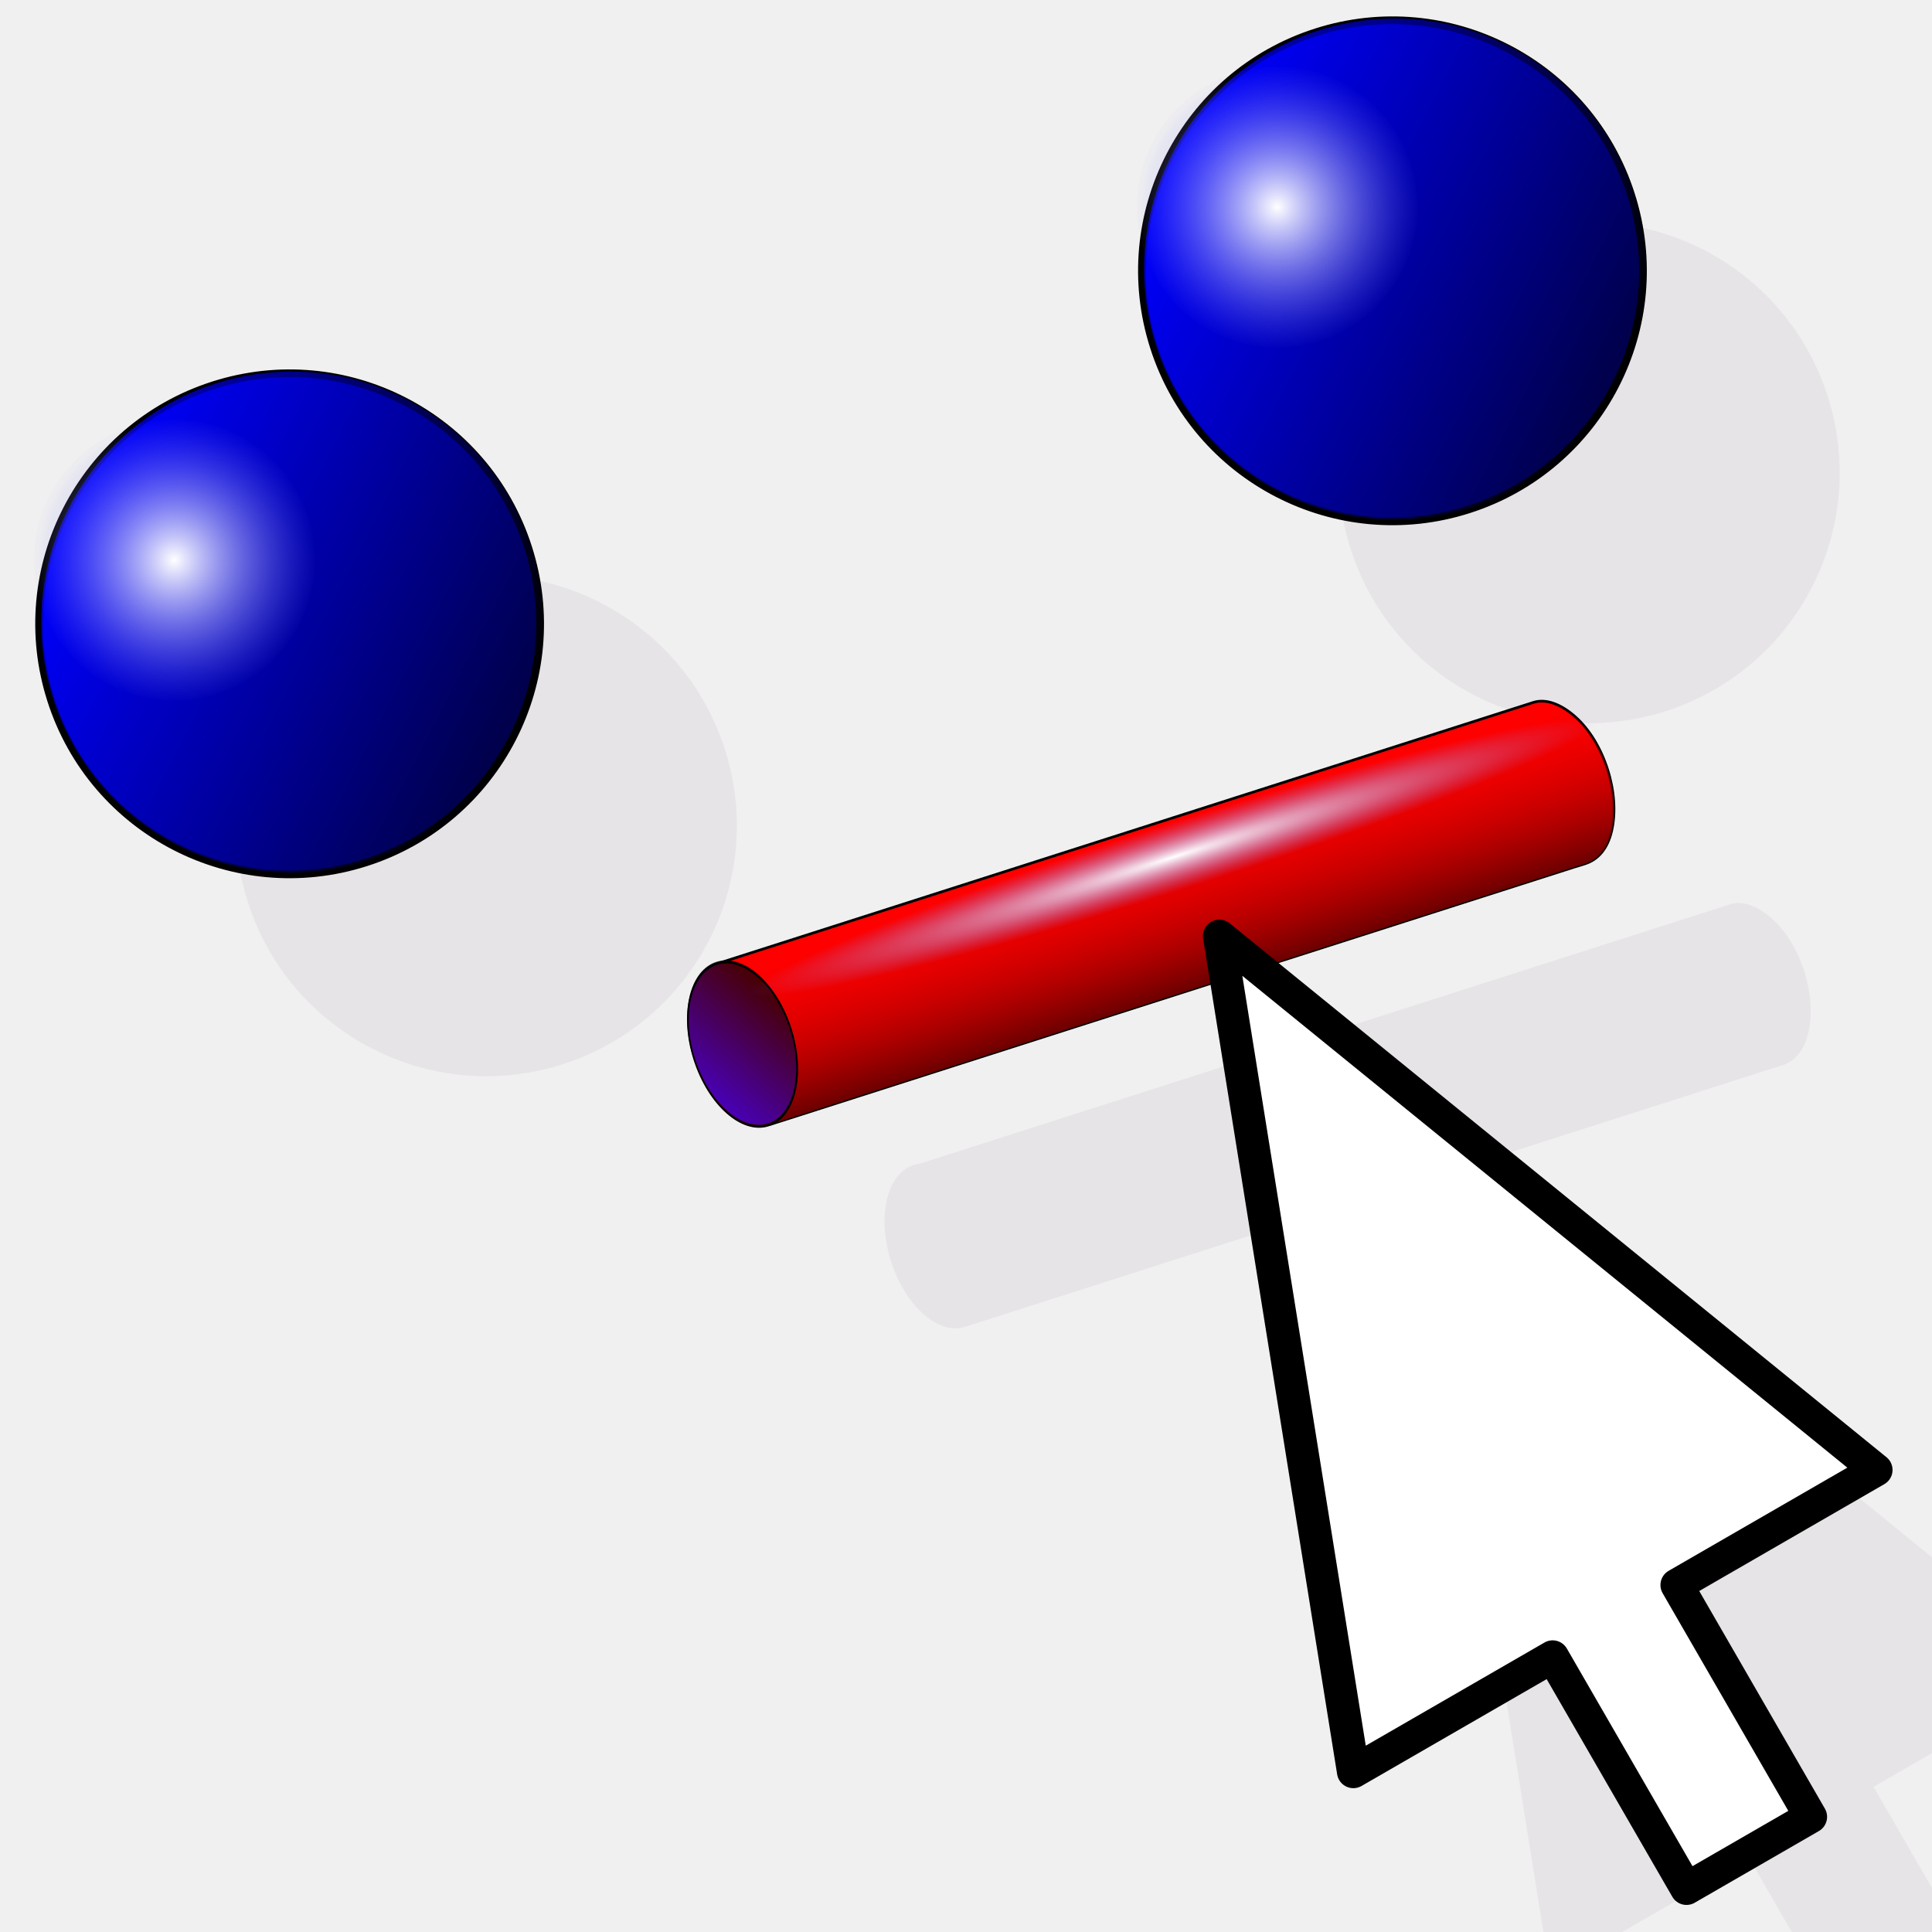
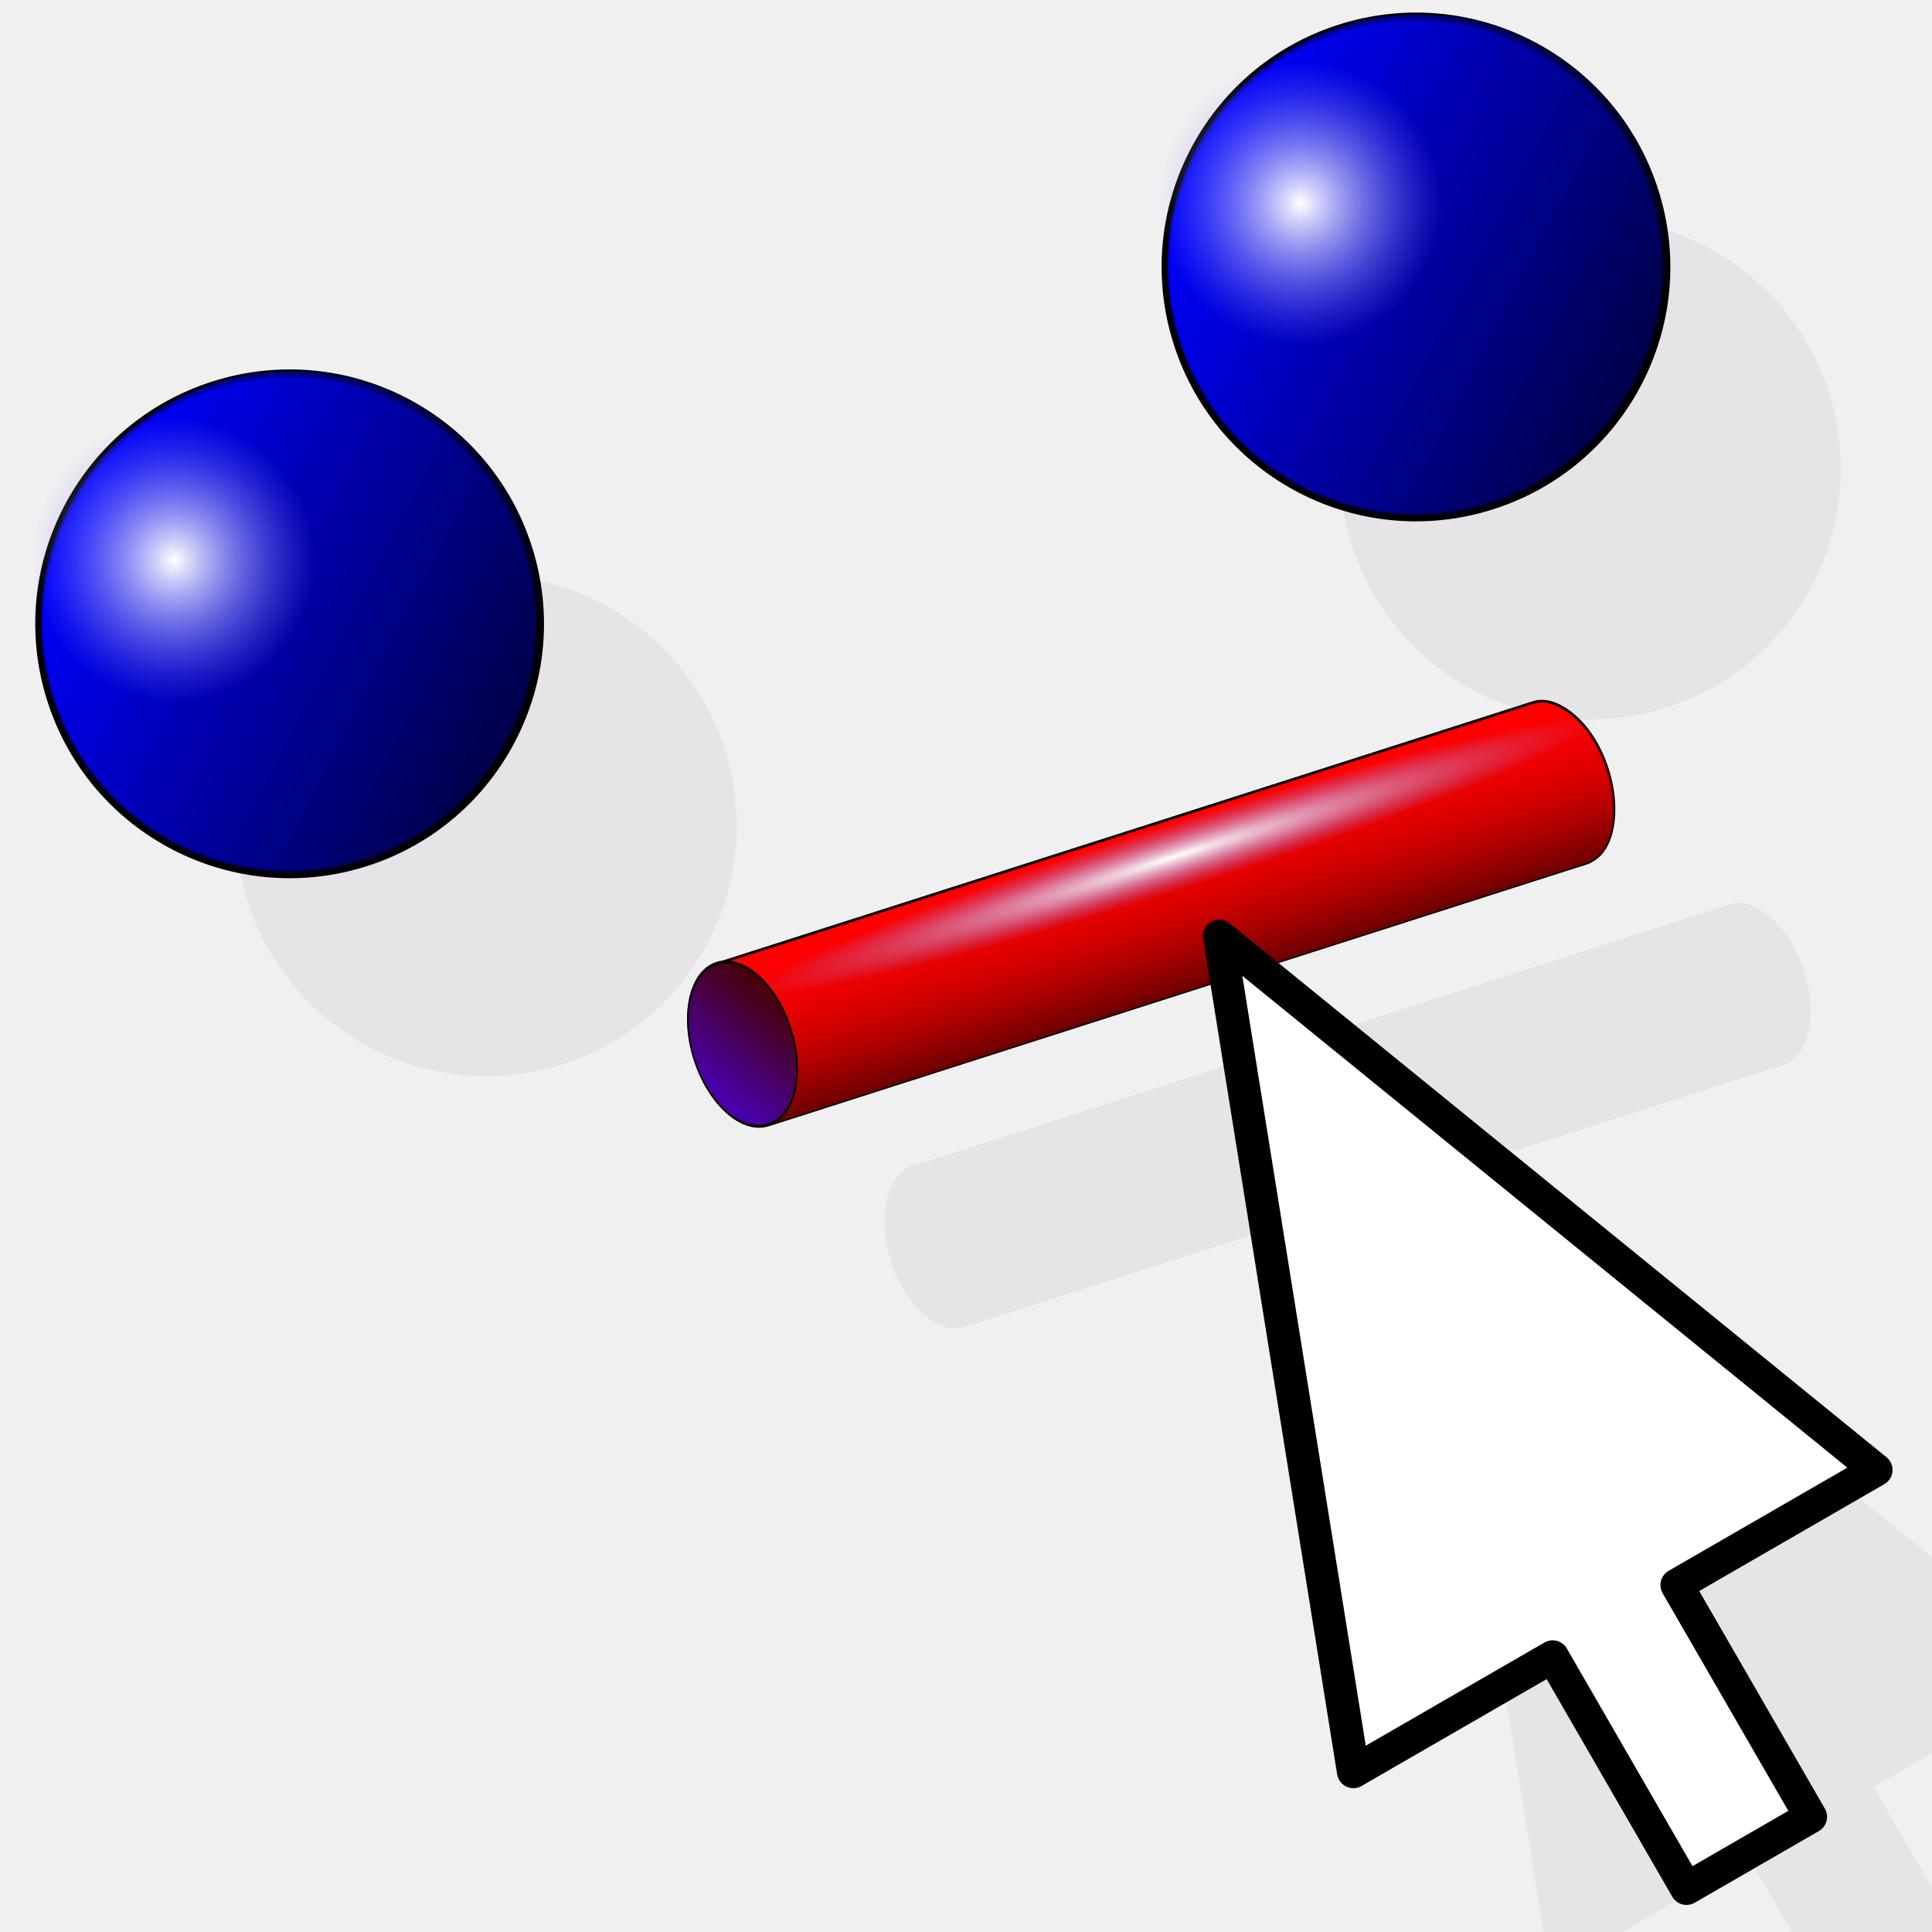
<svg xmlns="http://www.w3.org/2000/svg" xmlns:xlink="http://www.w3.org/1999/xlink" version="1.0" width="100" height="100" id="svg2">
  <defs id="defs4">
-     <radialGradient cx="-89.471" cy="6.2" r="33.768" fx="-89.471" fy="6.2" id="radialGradient4617" xlink:href="#linearGradient3252" gradientUnits="userSpaceOnUse" gradientTransform="matrix(1,0,0,0.1880342,151.3679,55.8298)" />
-     <linearGradient x1="25.398" y1="63.346" x2="90.625" y2="63.346" id="linearGradient3636" xlink:href="#linearGradient3384" gradientUnits="userSpaceOnUse" />
    <linearGradient id="linearGradient3613">
      <stop style="stop-color:#690000;stop-opacity:1" offset="0" id="stop3615" />
      <stop style="stop-color:#ff0000;stop-opacity:0" offset="1" id="stop3617" />
    </linearGradient>
-     <linearGradient x1="40.687" y1="39.968" x2="73.027" y2="39.968" id="linearGradient3634" xlink:href="#linearGradient3613" gradientUnits="userSpaceOnUse" gradientTransform="translate(-54.38462,-11.01935)" />
-     <linearGradient id="linearGradient3187">
-       <stop style="stop-color:#cccdff;stop-opacity:1;" offset="0" id="stop3189" />
-       <stop style="stop-color:#cccdca;stop-opacity:0.333;" offset="1" id="stop3191" />
-     </linearGradient>
-     <linearGradient id="linearGradient6804">
-       <stop style="stop-color:#f5ffff;stop-opacity:1;" offset="0" id="stop6806" />
-       <stop style="stop-color:#edff00;stop-opacity:1;" offset="1" id="stop6808" />
-     </linearGradient>
-     <marker orient="auto" refY="0.0" refX="0.0" id="Arrow1Lend" style="overflow:visible;">
-       <path id="path4646" d="M 0.0,0.0 L 5.0,-5.0 L -12.5,0.0 L 5.0,5.0 L 0.0,0.0 z " style="fill-rule:evenodd;stroke:#000000;stroke-width:1.0pt;marker-start:none;" transform="scale(0.8) rotate(180) translate(12.5,0)" />
-     </marker>
    <linearGradient id="linearGradient3384">
      <stop style="stop-color:#0000ff;stop-opacity:1;" offset="0" id="stop3386" />
      <stop style="stop-color:#000000;stop-opacity:1" offset="1" id="stop3388" />
    </linearGradient>
    <linearGradient id="linearGradient3252">
      <stop style="stop-color:#ffffff;stop-opacity:1" offset="0" id="stop3254" />
      <stop style="stop-color:#7f7fff;stop-opacity:0;" offset="1" id="stop3256" />
    </linearGradient>
-     <linearGradient id="linearGradient3149">
-       <stop style="stop-color:#aa4400;stop-opacity:1" offset="0" id="stop3151" />
-       <stop style="stop-color:#aa4400;stop-opacity:0.649" offset="1" id="stop3153" />
-     </linearGradient>
-     <linearGradient id="linearGradient3186">
-       <stop style="stop-color:#aaaaaa;stop-opacity:1" offset="0" id="stop3188" />
-       <stop style="stop-color:#fffffd;stop-opacity:0.502" offset="1" id="stop3190" />
-     </linearGradient>
-     <radialGradient cx="58.012" cy="63.346" r="33.113" fx="58.012" fy="63.346" id="radialGradient3260" xlink:href="#linearGradient3252" gradientUnits="userSpaceOnUse" />
-     <linearGradient x1="25.398" y1="63.346" x2="90.625" y2="63.346" id="linearGradient3390" xlink:href="#linearGradient3384" gradientUnits="userSpaceOnUse" />
-     <linearGradient x1="25.398" y1="63.346" x2="90.625" y2="63.346" id="linearGradient3459" xlink:href="#linearGradient3384" gradientUnits="userSpaceOnUse" />
-     <radialGradient cx="58.012" cy="63.346" r="33.113" fx="58.012" fy="63.346" id="radialGradient3461" xlink:href="#linearGradient3252" gradientUnits="userSpaceOnUse" />
-     <linearGradient x1="25.398" y1="63.346" x2="90.625" y2="63.346" id="linearGradient3480" xlink:href="#linearGradient3384" gradientUnits="userSpaceOnUse" />
-     <radialGradient cx="58.012" cy="63.346" r="33.113" fx="58.012" fy="63.346" id="radialGradient3482" xlink:href="#linearGradient3252" gradientUnits="userSpaceOnUse" />
-     <linearGradient x1="25.398" y1="63.346" x2="90.625" y2="63.346" id="linearGradient3490" xlink:href="#linearGradient3384" gradientUnits="userSpaceOnUse" />
-     <radialGradient cx="58.012" cy="63.346" r="33.113" fx="58.012" fy="63.346" id="radialGradient3492" xlink:href="#linearGradient3252" gradientUnits="userSpaceOnUse" />
-     <radialGradient xlink:href="#linearGradient3252" id="radialGradient2667" gradientUnits="userSpaceOnUse" cx="58.012" cy="63.346" fx="58.012" fy="63.346" r="33.113" gradientTransform="matrix(0.2740521,0,0,0.2740521,28.80419,13.98132)" />
-     <linearGradient xlink:href="#linearGradient3384" id="linearGradient2670" gradientUnits="userSpaceOnUse" x1="25.398" y1="63.346" x2="90.625" y2="63.346" gradientTransform="matrix(0.3452564,0.3452564,-0.3452564,0.3452564,52.45859,-4.521652)" />
-     <linearGradient xlink:href="#linearGradient3384" id="linearGradient3664" gradientUnits="userSpaceOnUse" gradientTransform="matrix(0.3452564,0.3452564,-0.3452564,0.3452564,52.45859,-4.521652)" x1="25.398" y1="63.346" x2="90.625" y2="63.346" />
-     <radialGradient xlink:href="#linearGradient3252" id="radialGradient3666" gradientUnits="userSpaceOnUse" gradientTransform="matrix(0.2740521,0,0,0.2740521,28.80419,13.98132)" cx="58.012" cy="63.346" fx="58.012" fy="63.346" r="33.113" />
-     <linearGradient xlink:href="#linearGradient3384" id="linearGradient3676" gradientUnits="userSpaceOnUse" gradientTransform="matrix(0.3452564,0.3452564,-0.3452564,0.3452564,52.45859,-4.521652)" x1="25.398" y1="63.346" x2="90.625" y2="63.346" />
-     <radialGradient xlink:href="#linearGradient3252" id="radialGradient3678" gradientUnits="userSpaceOnUse" gradientTransform="matrix(0.2740521,0,0,0.2740521,28.80419,13.98132)" cx="58.012" cy="63.346" fx="58.012" fy="63.346" r="33.113" />
-     <radialGradient xlink:href="#linearGradient6804" id="radialGradient6812" cx="-36.188" cy="-6.907" fx="-36.188" fy="-6.907" r="23.579" gradientTransform="matrix(1,0,0,1.021102,0,0.1457538)" gradientUnits="userSpaceOnUse" />
-     <radialGradient xlink:href="#linearGradient6804" id="radialGradient6822" gradientUnits="userSpaceOnUse" gradientTransform="matrix(1,0,0,1.021102,0,0.1457538)" cx="-36.188" cy="-6.907" fx="-36.188" fy="-6.907" r="23.579" />
-     <linearGradient xlink:href="#linearGradient3384" id="linearGradient6832" gradientUnits="userSpaceOnUse" gradientTransform="matrix(0.2688926,0.2688926,-0.2688926,0.2688926,114.6975,-25.85186)" x1="25.398" y1="63.346" x2="90.625" y2="63.346" />
-     <radialGradient xlink:href="#linearGradient3252" id="radialGradient6834" gradientUnits="userSpaceOnUse" gradientTransform="matrix(0.2134373,0,0,0.2134373,96.27497,-11.44138)" cx="58.012" cy="63.346" fx="58.012" fy="63.346" r="33.113" />
-     <linearGradient xlink:href="#linearGradient3384" id="linearGradient3717" gradientUnits="userSpaceOnUse" gradientTransform="matrix(0.2688926,0.2688926,-0.2688926,0.2688926,38.22773,-8.449435)" x1="25.398" y1="63.346" x2="90.625" y2="63.346" />
-     <radialGradient xlink:href="#linearGradient3252" id="radialGradient3719" gradientUnits="userSpaceOnUse" gradientTransform="matrix(0.2134373,0,0,0.2134373,19.80521,5.961047)" cx="58.012" cy="63.346" fx="58.012" fy="63.346" r="33.113" />
-     <linearGradient xlink:href="#linearGradient3384" id="linearGradient3721" gradientUnits="userSpaceOnUse" gradientTransform="matrix(0.2688926,0.2688926,-0.2688926,0.2688926,38.22773,-8.449435)" x1="25.398" y1="63.346" x2="90.625" y2="63.346" />
-     <radialGradient xlink:href="#linearGradient3252" id="radialGradient3723" gradientUnits="userSpaceOnUse" gradientTransform="matrix(0.2134373,0,0,0.2134373,19.80521,5.961047)" cx="58.012" cy="63.346" fx="58.012" fy="63.346" r="33.113" />
-     <linearGradient xlink:href="#linearGradient3384" id="linearGradient3725" gradientUnits="userSpaceOnUse" gradientTransform="matrix(0.2688926,0.2688926,-0.2688926,0.2688926,38.22773,-8.449435)" x1="25.398" y1="63.346" x2="90.625" y2="63.346" />
-     <radialGradient xlink:href="#linearGradient3252" id="radialGradient3727" gradientUnits="userSpaceOnUse" gradientTransform="matrix(0.2134373,0,0,0.2134373,19.80521,5.961047)" cx="58.012" cy="63.346" fx="58.012" fy="63.346" r="33.113" />
-     <radialGradient xlink:href="#linearGradient3252" id="radialGradient3730" gradientUnits="userSpaceOnUse" gradientTransform="matrix(0.1521617,0,0,0.1521617,-68.21091,30.47461)" cx="58.012" cy="63.346" fx="58.012" fy="63.346" r="33.113" />
-     <linearGradient xlink:href="#linearGradient3384" id="linearGradient3733" gradientUnits="userSpaceOnUse" gradientTransform="matrix(0.1916964,0.1916964,-0.1916964,0.1916964,-55.0773,20.20123)" x1="25.398" y1="63.346" x2="90.625" y2="63.346" />
-     <radialGradient xlink:href="#linearGradient3252" id="radialGradient3737" gradientUnits="userSpaceOnUse" gradientTransform="matrix(0.1521617,0,0,0.1521617,-141.5421,5.410678)" cx="58.012" cy="63.346" fx="58.012" fy="63.346" r="33.113" />
-     <linearGradient xlink:href="#linearGradient3384" id="linearGradient3740" gradientUnits="userSpaceOnUse" gradientTransform="matrix(0.1916964,0.1916964,-0.1916964,0.1916964,-128.4085,-4.862706)" x1="25.398" y1="63.346" x2="90.625" y2="63.346" />
-     <radialGradient xlink:href="#linearGradient3252" id="radialGradient3744" gradientUnits="userSpaceOnUse" gradientTransform="matrix(0.1521617,0,0,0.1521617,-118.9866,46.26845)" cx="58.012" cy="63.346" fx="58.012" fy="63.346" r="33.113" />
-     <linearGradient xlink:href="#linearGradient3384" id="linearGradient3747" gradientUnits="userSpaceOnUse" gradientTransform="matrix(0.1916964,0.1916964,-0.1916964,0.1916964,-105.853,35.99507)" x1="25.398" y1="63.346" x2="90.625" y2="63.346" />
-     <linearGradient xlink:href="#linearGradient3613" id="linearGradient2481" gradientUnits="userSpaceOnUse" gradientTransform="translate(-54.38462,-11.01935)" x1="40.687" y1="39.968" x2="73.027" y2="39.968" />
-     <linearGradient xlink:href="#linearGradient3384" id="linearGradient2483" gradientUnits="userSpaceOnUse" x1="25.398" y1="63.346" x2="90.625" y2="63.346" />
-     <radialGradient xlink:href="#linearGradient3252" id="radialGradient2485" gradientUnits="userSpaceOnUse" gradientTransform="matrix(1,0,0,0.1880342,151.3679,55.8298)" cx="-89.471" cy="6.2" fx="-89.471" fy="6.2" r="33.768" />
-     <linearGradient xlink:href="#linearGradient3613" id="linearGradient2542" gradientUnits="userSpaceOnUse" gradientTransform="translate(-54.38462,-11.01935)" x1="40.687" y1="39.968" x2="73.027" y2="39.968" />
-     <linearGradient xlink:href="#linearGradient3384" id="linearGradient2544" gradientUnits="userSpaceOnUse" x1="25.398" y1="63.346" x2="90.625" y2="63.346" />
    <linearGradient xlink:href="#linearGradient3384" id="linearGradient2600" gradientUnits="userSpaceOnUse" gradientTransform="matrix(0.2688926,0.2688926,-0.2688926,0.2688926,38.22773,-8.449435)" x1="25.398" y1="63.346" x2="90.625" y2="63.346" />
    <radialGradient xlink:href="#linearGradient3252" id="radialGradient2602" gradientUnits="userSpaceOnUse" gradientTransform="matrix(0.2134373,0,0,0.2134373,19.80521,5.961047)" cx="58.012" cy="63.346" fx="58.012" fy="63.346" r="33.113" />
    <linearGradient xlink:href="#linearGradient3384" id="linearGradient2610" gradientUnits="userSpaceOnUse" gradientTransform="matrix(0.2688926,0.2688926,-0.2688926,0.2688926,38.22773,-8.449435)" x1="25.398" y1="63.346" x2="90.625" y2="63.346" />
    <radialGradient xlink:href="#linearGradient3252" id="radialGradient2612" gradientUnits="userSpaceOnUse" gradientTransform="matrix(0.2134373,0,0,0.2134373,19.80521,5.961047)" cx="58.012" cy="63.346" fx="58.012" fy="63.346" r="33.113" />
-     <linearGradient xlink:href="#linearGradient3384" id="linearGradient2646" gradientUnits="userSpaceOnUse" gradientTransform="matrix(0.2688926,0.2688926,-0.2688926,0.2688926,38.22773,-8.449435)" x1="25.398" y1="63.346" x2="90.625" y2="63.346" />
-     <radialGradient xlink:href="#linearGradient3252" id="radialGradient2648" gradientUnits="userSpaceOnUse" gradientTransform="matrix(0.2134373,0,0,0.2134373,19.80521,5.961047)" cx="58.012" cy="63.346" fx="58.012" fy="63.346" r="33.113" />
-     <linearGradient xlink:href="#linearGradient3384" id="linearGradient2656" gradientUnits="userSpaceOnUse" gradientTransform="matrix(0.2688926,0.2688926,-0.2688926,0.2688926,38.22773,-8.449435)" x1="25.398" y1="63.346" x2="90.625" y2="63.346" />
-     <radialGradient xlink:href="#linearGradient3252" id="radialGradient2658" gradientUnits="userSpaceOnUse" gradientTransform="matrix(0.2134373,0,0,0.2134373,19.80521,5.961047)" cx="58.012" cy="63.346" fx="58.012" fy="63.346" r="33.113" />
-     <radialGradient xlink:href="#linearGradient3252" id="radialGradient2464" gradientUnits="userSpaceOnUse" gradientTransform="matrix(0.21249,-6.8016662e-2,6.8016662e-2,0.21249,149.2944,93.54048)" cx="58.012" cy="63.346" fx="58.012" fy="63.346" r="33.113" />
-     <linearGradient xlink:href="#linearGradient3384" id="linearGradient2467" gradientUnits="userSpaceOnUse" gradientTransform="matrix(0.353388,0.1820104,-0.1820104,0.353388,163.0429,73.3232)" x1="25.398" y1="63.346" x2="90.625" y2="63.346" />
-     <linearGradient xlink:href="#linearGradient3384" id="linearGradient2472" gradientUnits="userSpaceOnUse" x1="25.398" y1="63.346" x2="90.625" y2="63.346" />
-     <radialGradient xlink:href="#linearGradient3252" id="radialGradient2492" gradientUnits="userSpaceOnUse" gradientTransform="matrix(0.21249,-6.8016662e-2,6.8016662e-2,0.21249,206.3771,75.2687)" cx="58.012" cy="63.346" fx="58.012" fy="63.346" r="33.113" />
-     <linearGradient xlink:href="#linearGradient3384" id="linearGradient2495" gradientUnits="userSpaceOnUse" gradientTransform="matrix(0.353388,0.1820104,-0.1820104,0.353388,220.1256,55.05142)" x1="25.398" y1="63.346" x2="90.625" y2="63.346" />
    <linearGradient xlink:href="#linearGradient3613" id="linearGradient3652" gradientUnits="userSpaceOnUse" gradientTransform="matrix(0,-0.1877941,-0.1877941,0,69.33775,23.99787)" x1="40.687" y1="39.968" x2="73.027" y2="39.968" />
    <linearGradient xlink:href="#linearGradient3384" id="linearGradient3654" gradientUnits="userSpaceOnUse" x1="25.398" y1="63.346" x2="90.625" y2="63.346" />
    <radialGradient xlink:href="#linearGradient3252" id="radialGradient3656" gradientUnits="userSpaceOnUse" gradientTransform="matrix(0.4655719,0,0,3.5311713e-2,95.36299,-11.87807)" cx="-89.471" cy="6.2" fx="-89.471" fy="6.2" r="33.768" />
  </defs>
-   <g id="g3750" transform="translate(-109.0965,42.13779)" style="fill:#e7e4e8;fill-opacity:1">
-     <path d="M 203.699,-21.626 C 205.884,-14.806 202.125,-7.507 195.305,-5.324 C 188.486,-3.141 181.187,-6.901 179.006,-13.721 C 176.821,-20.541 180.58,-27.84 187.4,-30.023 C 194.22,-32.206 201.518,-28.446 203.699,-21.626 L 203.699,-21.626 z " style="fill:#e7e4e8;fill-opacity:1;fill-rule:evenodd;stroke:none;stroke-width:0.398px;stroke-linecap:butt;stroke-linejoin:miter;stroke-opacity:1" id="path3660" />
-     <path d="M 198.648,4.666 C 199.285,4.462 200.06,4.744 200.807,5.403 C 202.3,6.722 203.148,9.371 202.698,11.312 C 202.474,12.283 201.958,12.812 201.321,13.016 C 201.156,13.069 201.011,13.116 200.818,13.17 L 159.168,26.502 L 156.497,18.159 L 198.648,4.666 z " style="fill:#e7e4e8;fill-opacity:1;fill-rule:evenodd;stroke:none;stroke-width:0.138;stroke-linecap:round;stroke-linejoin:round;stroke-miterlimit:4;stroke-dasharray:none;stroke-dashoffset:2.634;stroke-opacity:1" id="path3668" />
-     <g style="fill:#e7e4e8;fill-opacity:1;stroke:none" transform="matrix(-8.3944451e-2,-0.2622498,-0.2622498,8.3944451e-2,175.1664,13.41098)" id="g3672">
-       <path d="M 90.625,63.346 C 90.628,81.36 76.026,95.965 58.012,95.965 C 39.997,95.965 25.395,81.36 25.398,63.346 C 25.395,45.332 39.997,30.727 58.012,30.727 C 76.026,30.727 90.628,45.332 90.625,63.346 L 90.625,63.346 z " transform="matrix(0,-0.2910472,0.4882663,0,-42.57093,87.17801)" style="fill:#e7e4e8;fill-opacity:1;fill-rule:evenodd;stroke:none;stroke-width:1px;stroke-linecap:butt;stroke-linejoin:miter;stroke-opacity:1" id="path3674" />
-       <path d="M 90.625,63.346 C 90.628,81.36 76.026,95.965 58.012,95.965 C 39.997,95.965 25.395,81.36 25.398,63.346 C 25.395,45.332 39.997,30.727 58.012,30.727 C 76.026,30.727 90.628,45.332 90.625,63.346 L 90.625,63.346 z " transform="matrix(0.3452564,-0.2058015,0.3452564,0.2058015,-53.44229,69.13691)" style="opacity:0.717;fill:#e7e4e8;fill-opacity:1;fill-rule:evenodd;stroke:none;stroke-width:1px;stroke-linecap:butt;stroke-linejoin:miter;stroke-opacity:1" id="path3676" />
+   <path id="path3682" style="fill:#e7e4e8;fill-opacity:1;fill-rule:evenodd;stroke:none;stroke-width:0.398px;stroke-linecap:butt;stroke-linejoin:miter;stroke-opacity:1" d="M 37.52,38.784 C 39.705,45.603 35.946,52.902 29.126,55.085 C 22.306,57.268 15.008,53.508 12.826,46.688 C 10.642,39.869 14.401,32.57 21.221,30.387 C 28.04,28.204 35.339,31.964 37.52,38.784 L 37.52,38.784 z " />
+   <use x="0" y="0" xlink:href="#path3682" id="use3087" transform="translate(57.14578,-18.47136)" width="100" height="100" />
+   <path id="path3668" style="fill:#e7e4e8;fill-opacity:1;fill-rule:evenodd;stroke:none;stroke-width:0.138;stroke-linecap:round;stroke-linejoin:round;stroke-miterlimit:4;stroke-dasharray:none;stroke-dashoffset:2.634;stroke-opacity:1" d="M 89.552,46.804 C 90.189,46.6 90.964,46.882 91.711,47.541 C 93.204,48.86 94.052,51.509 93.602,53.45 C 93.377,54.42 92.862,54.95 92.224,55.154 C 92.059,55.206 91.914,55.254 91.721,55.308 L 50.072,68.64 L 47.401,60.297 L 89.552,46.804 z " />
+   <g id="g3672" transform="matrix(-8.3944451e-2,-0.2622498,-0.2622498,8.3944451e-2,66.06991,55.54877)" style="fill:#e7e4e8;fill-opacity:1;stroke:none">
+     <path id="path3674" style="fill:#e7e4e8;fill-opacity:1;fill-rule:evenodd;stroke:none;stroke-width:1px;stroke-linecap:butt;stroke-linejoin:miter;stroke-opacity:1" transform="matrix(0,-0.2910472,0.4882663,0,-42.57093,87.17801)" d="M 90.625,63.346 C 90.628,81.36 76.026,95.965 58.012,95.965 C 39.997,95.965 25.395,81.36 25.398,63.346 C 25.395,45.332 39.997,30.727 58.012,30.727 C 76.026,30.727 90.628,45.332 90.625,63.346 L 90.625,63.346 z " />
+     <path id="path3676" style="opacity:0.717;fill:#e7e4e8;fill-opacity:1;fill-rule:evenodd;stroke:none;stroke-width:1px;stroke-linecap:butt;stroke-linejoin:miter;stroke-opacity:1" transform="matrix(0.3452564,-0.2058015,0.3452564,0.2058015,-53.44229,69.13691)" d="M 90.625,63.346 C 90.628,81.36 76.026,95.965 58.012,95.965 C 39.997,95.965 25.395,81.36 25.398,63.346 C 25.395,45.332 39.997,30.727 58.012,30.727 C 76.026,30.727 90.628,45.332 90.625,63.346 L 90.625,63.346 z " />
+   </g>
+   <path style="fill:#e7e4e8;fill-opacity:1;fill-rule:evenodd;stroke:none;stroke-width:1.697;stroke-linecap:round;stroke-linejoin:round;stroke-miterlimit:4;stroke-dashoffset:0;stroke-opacity:1" d="M 73.296,58.896 L 80.232,102.155 L 90.547,96.199 L 97.475,108.198 L 103.904,104.487 L 96.976,92.487 L 107.292,86.531 L 73.296,58.896 z " id="path3688" />
+   <a id="a2196">
+     <g transform="matrix(1.396475,-0.4470026,0.4470026,1.396475,-19.46507,52.08771)" id="g3289">
+       <path id="path3291" style="fill:#ff0000;fill-opacity:1;fill-rule:evenodd;stroke:#000000;stroke-width:0.094;stroke-linecap:round;stroke-linejoin:round;stroke-miterlimit:4;stroke-dasharray:none;stroke-dashoffset:2.634;stroke-opacity:1" d="M 67.467,10.331 C 67.923,10.331 68.368,10.675 68.716,11.259 C 69.412,12.426 69.412,14.323 68.716,15.49 C 68.368,16.074 67.923,16.31 67.467,16.31 C 67.349,16.31 67.245,16.311 67.108,16.306 L 37.283,16.306 L 37.283,10.331 L 67.467,10.331 z " />
+       <path id="path3293" style="fill:url(#linearGradient3652);fill-opacity:1;fill-rule:evenodd;stroke:none;stroke-width:0.5;stroke-linecap:round;stroke-linejoin:round;stroke-miterlimit:4;stroke-dasharray:none;stroke-dashoffset:2.634;stroke-opacity:1" d="M 67.467,10.331 C 67.923,10.331 68.368,10.675 68.716,11.259 C 69.412,12.426 69.412,14.323 68.716,15.49 C 68.368,16.074 67.923,16.31 67.467,16.31 C 67.349,16.31 67.245,16.311 67.108,16.306 L 37.309,16.306 L 37.309,10.331 L 67.467,10.331 z " />
+       <g id="g3295" transform="matrix(0,-0.1877941,-0.1877941,0,50.39653,11.12895)">
+         <path id="path3297" style="fill:#ff0000;fill-rule:evenodd;stroke:#000000;stroke-width:1px;stroke-linecap:butt;stroke-linejoin:miter;stroke-opacity:1" transform="matrix(0,-0.2910472,0.4882663,0,-42.57093,87.17801)" d="M 90.625,63.346 C 90.628,81.36 76.026,95.965 58.012,95.965 C 39.997,95.965 25.395,81.36 25.398,63.346 C 25.395,45.332 39.997,30.727 58.012,30.727 C 76.026,30.727 90.628,45.332 90.625,63.346 L 90.625,63.346 z " />
+         <path id="path3299" style="opacity:0.717;fill:url(#linearGradient3654);fill-opacity:1;fill-rule:evenodd;stroke:#000000;stroke-width:1px;stroke-linecap:butt;stroke-linejoin:miter;stroke-opacity:1" transform="matrix(0.3452564,-0.2058015,0.3452564,0.2058015,-53.44229,69.13691)" d="M 90.625,63.346 C 90.628,81.36 76.026,95.965 58.012,95.965 C 39.997,95.965 25.395,81.36 25.398,63.346 C 25.395,45.332 39.997,30.727 58.012,30.727 C 76.026,30.727 90.628,45.332 90.625,63.346 L 90.625,63.346 z " />
+       </g>
+       <rect width="31.443" height="2.385" x="37.987" y="-12.852" style="fill:url(#radialGradient3656);fill-opacity:1;fill-rule:evenodd;stroke:none;stroke-width:0.502;stroke-linecap:round;stroke-linejoin:round;stroke-miterlimit:4;stroke-dasharray:none;stroke-dashoffset:2.634;stroke-opacity:1" id="rect3301" transform="scale(1,-1)" />
    </g>
-     <path d="M 146.617,-3.354 C 148.801,3.466 145.043,10.764 138.223,12.947 C 131.403,15.13 124.105,11.371 121.923,4.55 C 119.739,-2.269 123.497,-9.568 130.317,-11.751 C 137.137,-13.934 144.435,-10.174 146.617,-3.354 L 146.617,-3.354 z " style="fill:#e7e4e8;fill-opacity:1;fill-rule:evenodd;stroke:none;stroke-width:0.398px;stroke-linecap:butt;stroke-linejoin:miter;stroke-opacity:1" id="path3682" />
-     <path id="path3688" d="M 182.393,16.758 L 189.328,60.017 L 199.644,54.061 L 206.572,66.06 L 213,62.349 L 206.072,50.35 L 216.388,44.394 L 182.393,16.758 z " style="fill:#e7e4e8;fill-opacity:1;fill-rule:evenodd;stroke:none;stroke-width:1.697;stroke-linecap:round;stroke-linejoin:round;stroke-miterlimit:4;stroke-dashoffset:0;stroke-opacity:1" />
-   </g>
-   <g id="g3558" transform="matrix(0.9955618,-0.3186728,0.3186728,0.9955618,27.85013,1.579948)">
-     <path d="M 49.067,24.229 C 49.068,31.079 43.515,36.633 36.665,36.633 C 29.815,36.633 24.262,31.079 24.263,24.229 C 24.262,17.379 29.815,11.825 36.665,11.825 C 43.515,11.825 49.068,17.379 49.067,24.229 L 49.067,24.229 z " style="fill:#0000ff;fill-opacity:1;fill-rule:evenodd;stroke:#000000;stroke-width:0.38px;stroke-linecap:butt;stroke-linejoin:miter;stroke-opacity:1" id="path3560" />
-     <path d="M 45.563,32.952 C 40.72,37.797 32.866,37.798 28.022,32.954 C 23.178,28.11 23.179,20.256 28.024,15.413 C 32.867,10.568 40.721,10.568 45.564,15.412 C 50.408,20.256 50.408,28.109 45.563,32.952 L 45.563,32.952 z " style="opacity:0.717;fill:url(#linearGradient2600);fill-opacity:1;fill-rule:evenodd;stroke:none;stroke-width:1px;stroke-linecap:butt;stroke-linejoin:miter;stroke-opacity:1" id="path3562" />
-     <path d="M 39.148,19.481 C 39.149,23.326 36.032,26.444 32.187,26.444 C 28.342,26.444 25.225,23.326 25.226,19.481 C 25.225,15.637 28.342,12.519 32.187,12.519 C 36.032,12.519 39.149,15.637 39.148,19.481 L 39.148,19.481 z " style="fill:url(#radialGradient2602);fill-opacity:1;fill-rule:evenodd;stroke:none;stroke-width:1px;stroke-linecap:butt;stroke-linejoin:miter;stroke-opacity:1" id="path3564" />
-   </g>
-   <g id="g3289" transform="matrix(1.396475,-0.4470026,0.4470026,1.396475,-19.46507,52.08771)">
-     <path d="M 67.467,10.331 C 67.923,10.331 68.368,10.675 68.716,11.259 C 69.412,12.426 69.412,14.323 68.716,15.49 C 68.368,16.074 67.923,16.31 67.467,16.31 C 67.349,16.31 67.245,16.311 67.108,16.306 L 37.283,16.306 L 37.283,10.331 L 67.467,10.331 z " style="fill:#ff0000;fill-opacity:1;fill-rule:evenodd;stroke:#000000;stroke-width:0.094;stroke-linecap:round;stroke-linejoin:round;stroke-miterlimit:4;stroke-dasharray:none;stroke-dashoffset:2.634;stroke-opacity:1" id="path3291" />
-     <path d="M 67.467,10.331 C 67.923,10.331 68.368,10.675 68.716,11.259 C 69.412,12.426 69.412,14.323 68.716,15.49 C 68.368,16.074 67.923,16.31 67.467,16.31 C 67.349,16.31 67.245,16.311 67.108,16.306 L 37.309,16.306 L 37.309,10.331 L 67.467,10.331 z " style="fill:url(#linearGradient3652);fill-opacity:1;fill-rule:evenodd;stroke:none;stroke-width:0.5;stroke-linecap:round;stroke-linejoin:round;stroke-miterlimit:4;stroke-dasharray:none;stroke-dashoffset:2.634;stroke-opacity:1" id="path3293" />
-     <g transform="matrix(0,-0.1877941,-0.1877941,0,50.39653,11.12895)" id="g3295">
-       <path d="M 90.625,63.346 C 90.628,81.36 76.026,95.965 58.012,95.965 C 39.997,95.965 25.395,81.36 25.398,63.346 C 25.395,45.332 39.997,30.727 58.012,30.727 C 76.026,30.727 90.628,45.332 90.625,63.346 L 90.625,63.346 z " transform="matrix(0,-0.2910472,0.4882663,0,-42.57093,87.17801)" style="fill:#ff0000;fill-rule:evenodd;stroke:#000000;stroke-width:1px;stroke-linecap:butt;stroke-linejoin:miter;stroke-opacity:1" id="path3297" />
-       <path d="M 90.625,63.346 C 90.628,81.36 76.026,95.965 58.012,95.965 C 39.997,95.965 25.395,81.36 25.398,63.346 C 25.395,45.332 39.997,30.727 58.012,30.727 C 76.026,30.727 90.628,45.332 90.625,63.346 L 90.625,63.346 z " transform="matrix(0.3452564,-0.2058015,0.3452564,0.2058015,-53.44229,69.13691)" style="opacity:0.717;fill:url(#linearGradient3654);fill-opacity:1;fill-rule:evenodd;stroke:#000000;stroke-width:1px;stroke-linecap:butt;stroke-linejoin:miter;stroke-opacity:1" id="path3299" />
-     </g>
-     <rect transform="scale(1,-1)" id="rect3301" style="fill:url(#radialGradient3656);fill-opacity:1;fill-rule:evenodd;stroke:none;stroke-width:0.502;stroke-linecap:round;stroke-linejoin:round;stroke-miterlimit:4;stroke-dasharray:none;stroke-dashoffset:2.634;stroke-opacity:1" y="-12.852" x="37.987" height="2.385" width="31.443" />
-   </g>
+   </a>
  <g id="g3546" transform="matrix(0.9955618,-0.3186728,0.3186728,0.9955618,-29.2325,19.85173)">
    <path d="M 49.067,24.229 C 49.068,31.079 43.515,36.633 36.665,36.633 C 29.815,36.633 24.262,31.079 24.263,24.229 C 24.262,17.379 29.815,11.825 36.665,11.825 C 43.515,11.825 49.068,17.379 49.067,24.229 L 49.067,24.229 z " style="fill:#0000ff;fill-opacity:1;fill-rule:evenodd;stroke:#000000;stroke-width:0.38px;stroke-linecap:butt;stroke-linejoin:miter;stroke-opacity:1" id="path3548" />
    <path d="M 45.563,32.952 C 40.72,37.797 32.866,37.798 28.022,32.954 C 23.178,28.11 23.179,20.256 28.024,15.413 C 32.867,10.568 40.721,10.568 45.564,15.412 C 50.408,20.256 50.408,28.109 45.563,32.952 L 45.563,32.952 z " style="opacity:0.717;fill:url(#linearGradient2610);fill-opacity:1;fill-rule:evenodd;stroke:none;stroke-width:1px;stroke-linecap:butt;stroke-linejoin:miter;stroke-opacity:1" id="path3550" />
    <path d="M 39.148,19.481 C 39.149,23.326 36.032,26.444 32.187,26.444 C 28.342,26.444 25.225,23.326 25.226,19.481 C 25.225,15.637 28.342,12.519 32.187,12.519 C 36.032,12.519 39.149,15.637 39.148,19.481 L 39.148,19.481 z " style="fill:url(#radialGradient2612);fill-opacity:1;fill-rule:evenodd;stroke:none;stroke-width:1px;stroke-linecap:butt;stroke-linejoin:miter;stroke-opacity:1" id="path3552" />
  </g>
  <path style="fill:#ffffff;fill-opacity:1;fill-rule:evenodd;stroke:#000000;stroke-width:1.697;stroke-linecap:round;stroke-linejoin:round;stroke-miterlimit:4;stroke-dashoffset:0;stroke-opacity:1" d="M 63.113,48.449 L 70.049,91.707 L 80.365,85.752 L 87.293,97.751 L 93.721,94.04 L 86.793,82.04 L 97.109,76.084 L 63.113,48.449 z " id="path6783" />
+   <use x="0" y="0" xlink:href="#g3546" id="use3078" transform="translate(58.30023,-18.47136)" width="100" height="100" />
</svg>
